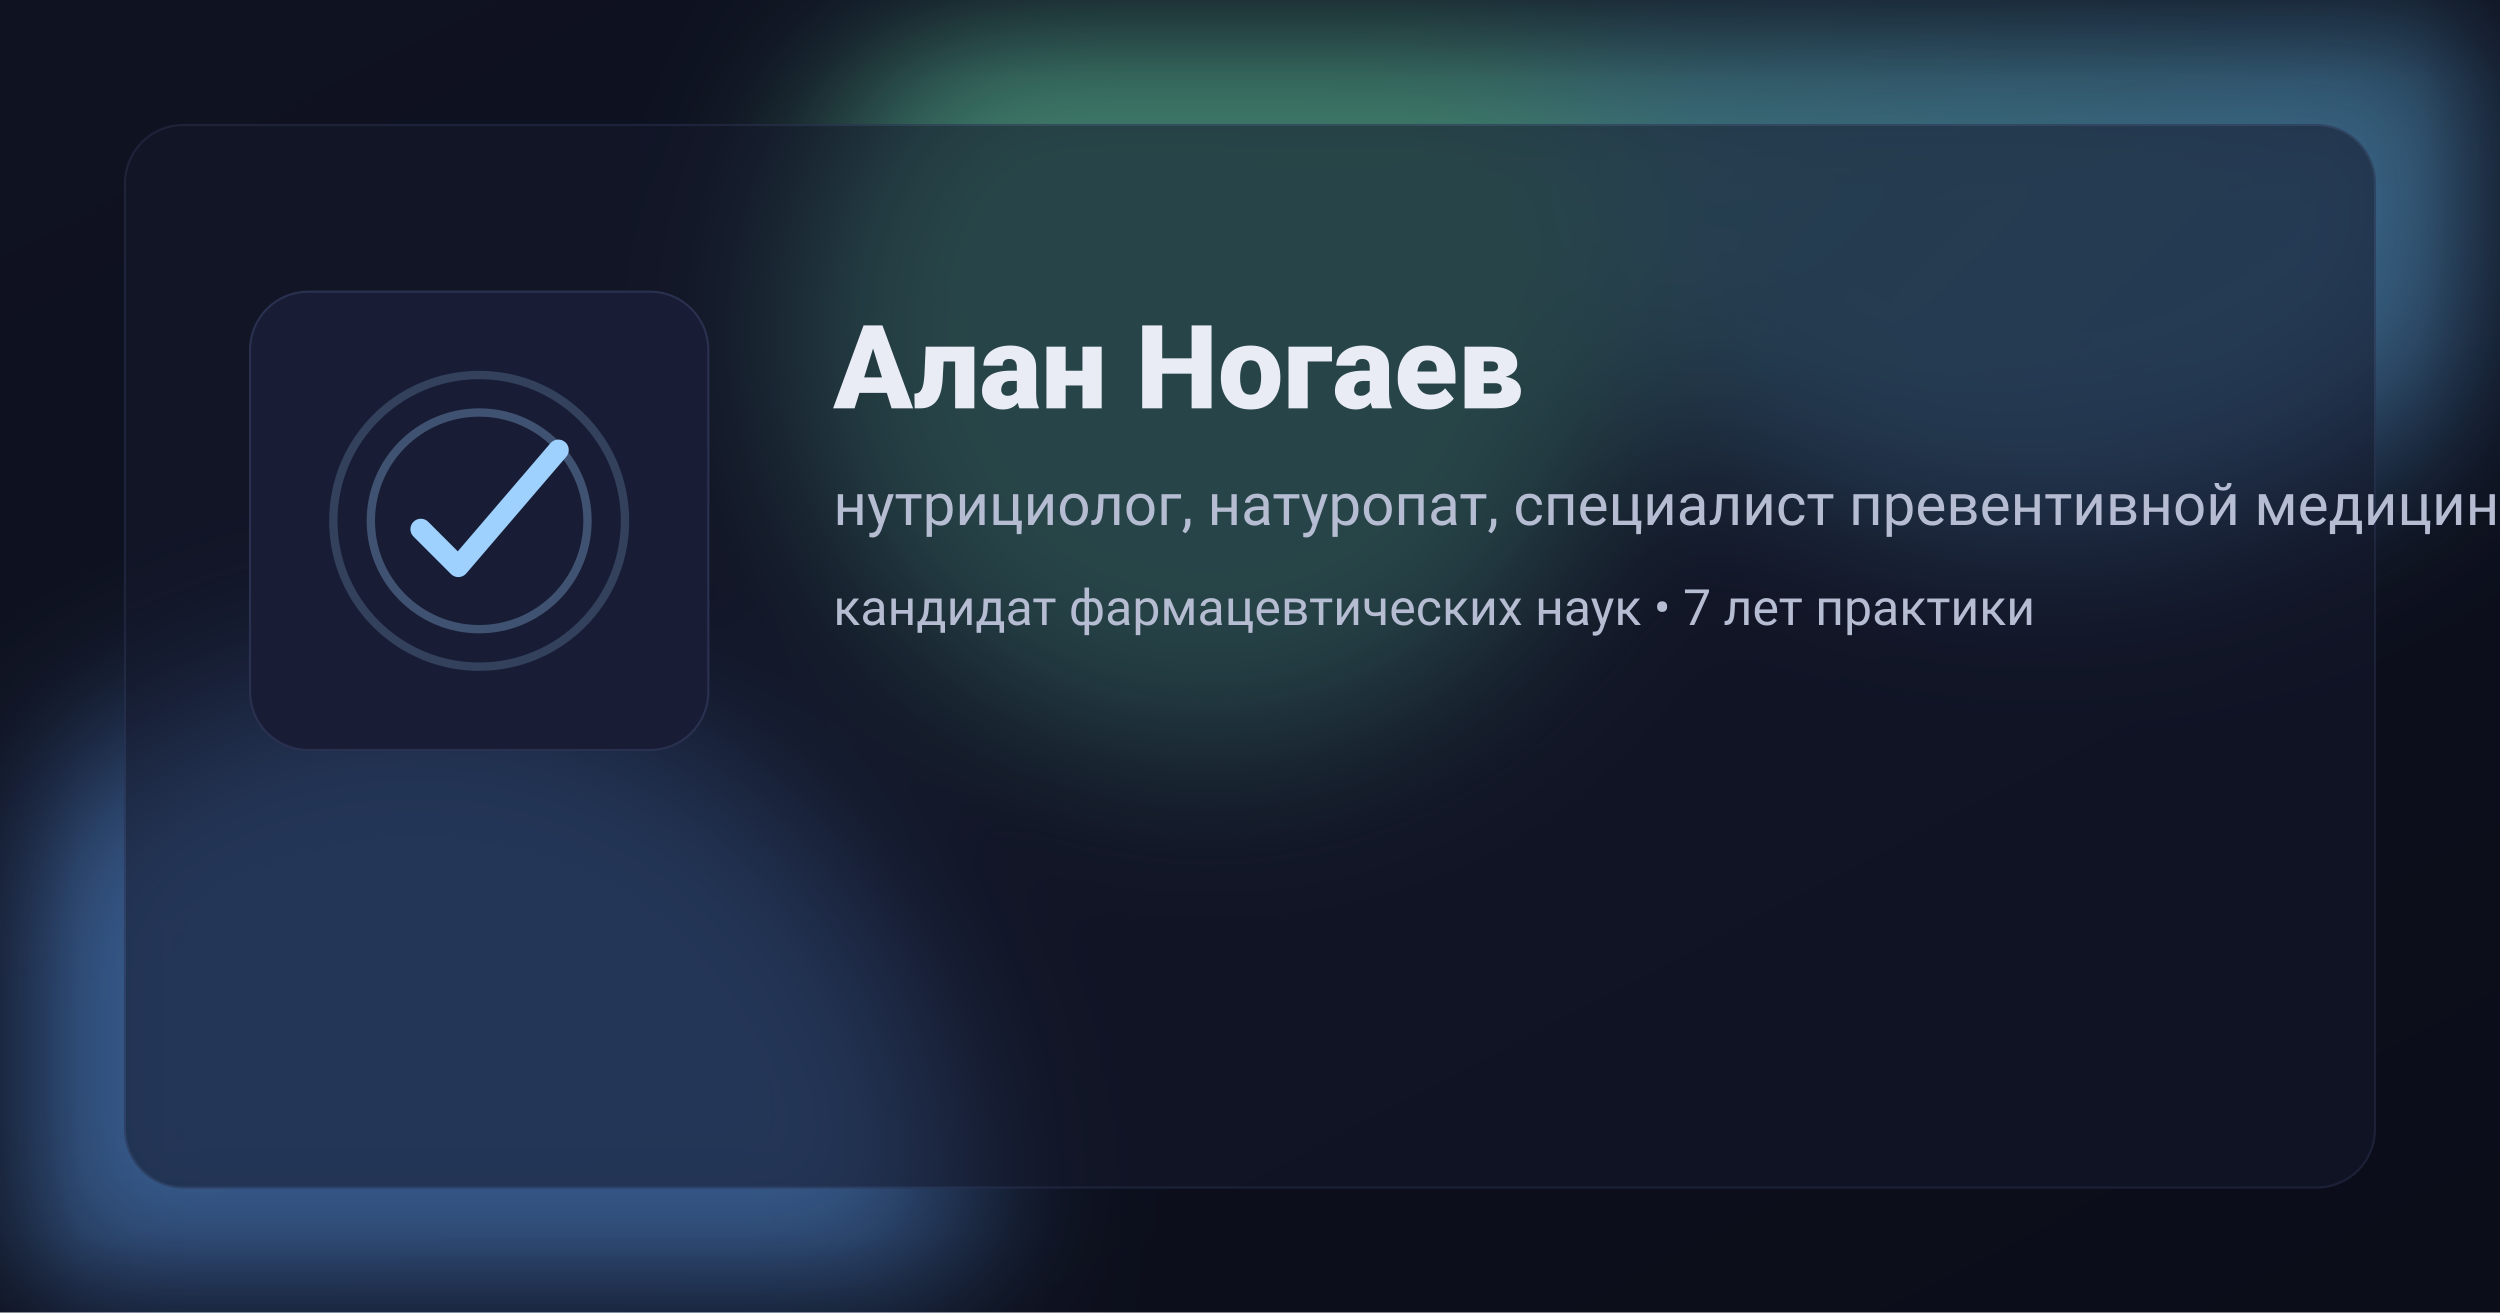
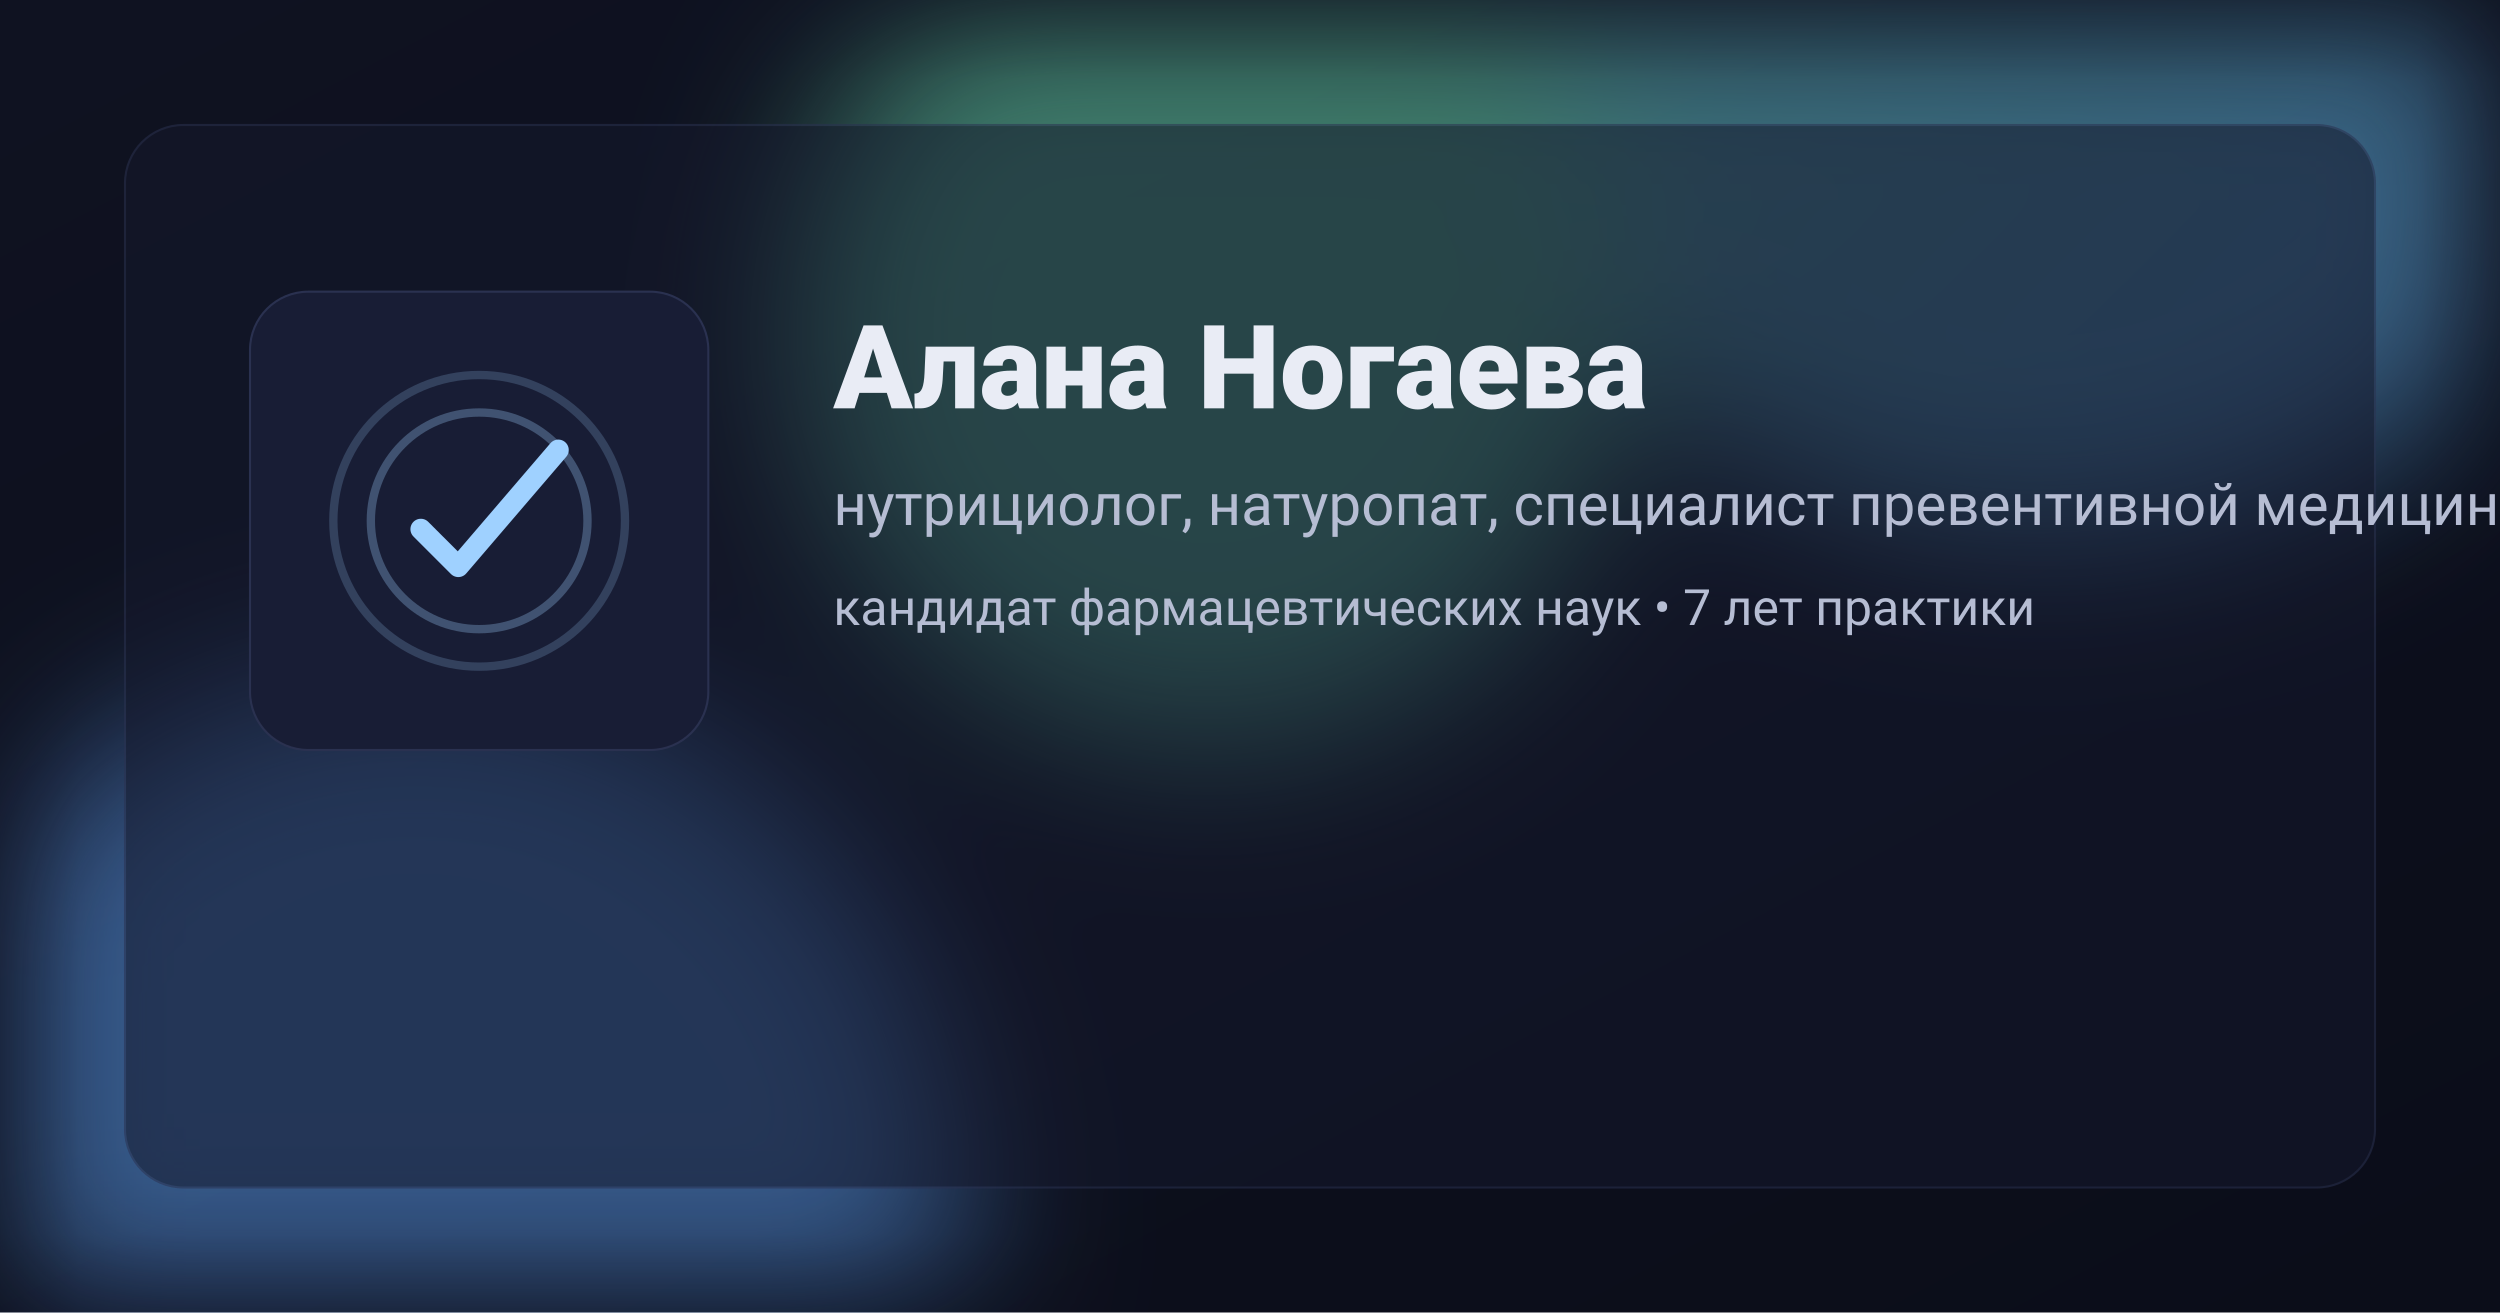
<svg xmlns="http://www.w3.org/2000/svg" width="1200" height="630" viewBox="0 0 1200 630">
  <defs>
    <linearGradient id="bg" x1="0" y1="0" x2="1" y2="1">
      <stop offset="0" stop-color="#0f1221" />
      <stop offset="1" stop-color="#0b0d19" />
    </linearGradient>
    <linearGradient id="grad" x1="0" y1="0" x2="1" y2="1">
      <stop offset="0" stop-color="#6ee7b7" />
      <stop offset="1" stop-color="#60a5fa" />
    </linearGradient>
    <filter id="blur" x="-20%" y="-20%" width="140%" height="140%">
      <feGaussianBlur stdDeviation="40" />
    </filter>
  </defs>
  <rect width="1200" height="630" fill="url(#bg)" />
  <g opacity="0.5" filter="url(#blur)">
    <circle cx="980" cy="-40" r="300" fill="url(#grad)" />
    <circle cx="200" cy="580" r="260" fill="#60a5fa" />
    <circle cx="580" cy="160" r="200" fill="#6ee7b7" />
  </g>
  <rect x="60" y="60" width="1080" height="510" rx="28" fill="#14182b" opacity="0.55" stroke="#2a3150" />
  <g transform="translate(120,140)">
    <rect x="0" y="0" width="220" height="220" rx="28" fill="#181d35" stroke="#2a3150" />
    <g transform="translate(30,30)">
      <circle cx="80" cy="80" r="70" fill="none" stroke="#9fd1ff" stroke-width="4" opacity="0.2" />
      <circle cx="80" cy="80" r="52" fill="none" stroke="#9fd1ff" stroke-width="4" opacity="0.3" />
      <path d="M52 84l18 18 48-56" fill="none" stroke="#9fd1ff" stroke-width="10" stroke-linecap="round" stroke-linejoin="round" />
    </g>
    <g transform="translate(280,0)">
-       <text x="0" y="56" fill="#e9ecf5" font-family="Manrope, Segoe UI, Roboto, Arial, sans-serif" font-weight="800" font-size="56">Алан Ногаев</text>
+       <text x="0" y="56" fill="#e9ecf5" font-family="Manrope, Segoe UI, Roboto, Arial, sans-serif" font-weight="800" font-size="56">Алана Ногаева</text>
      <text x="0" y="112" fill="#b6bdd3" font-family="Manrope, Segoe UI, Roboto, Arial, sans-serif" font-size="28">нутрициолог, натуропат, специалист превентивной медицины</text>
      <text x="0" y="160" fill="#b6bdd3" font-family="Manrope, Segoe UI, Roboto, Arial, sans-serif" font-size="24">кандидат фармацевтических наук • 7 лет практики</text>
    </g>
  </g>
</svg>
